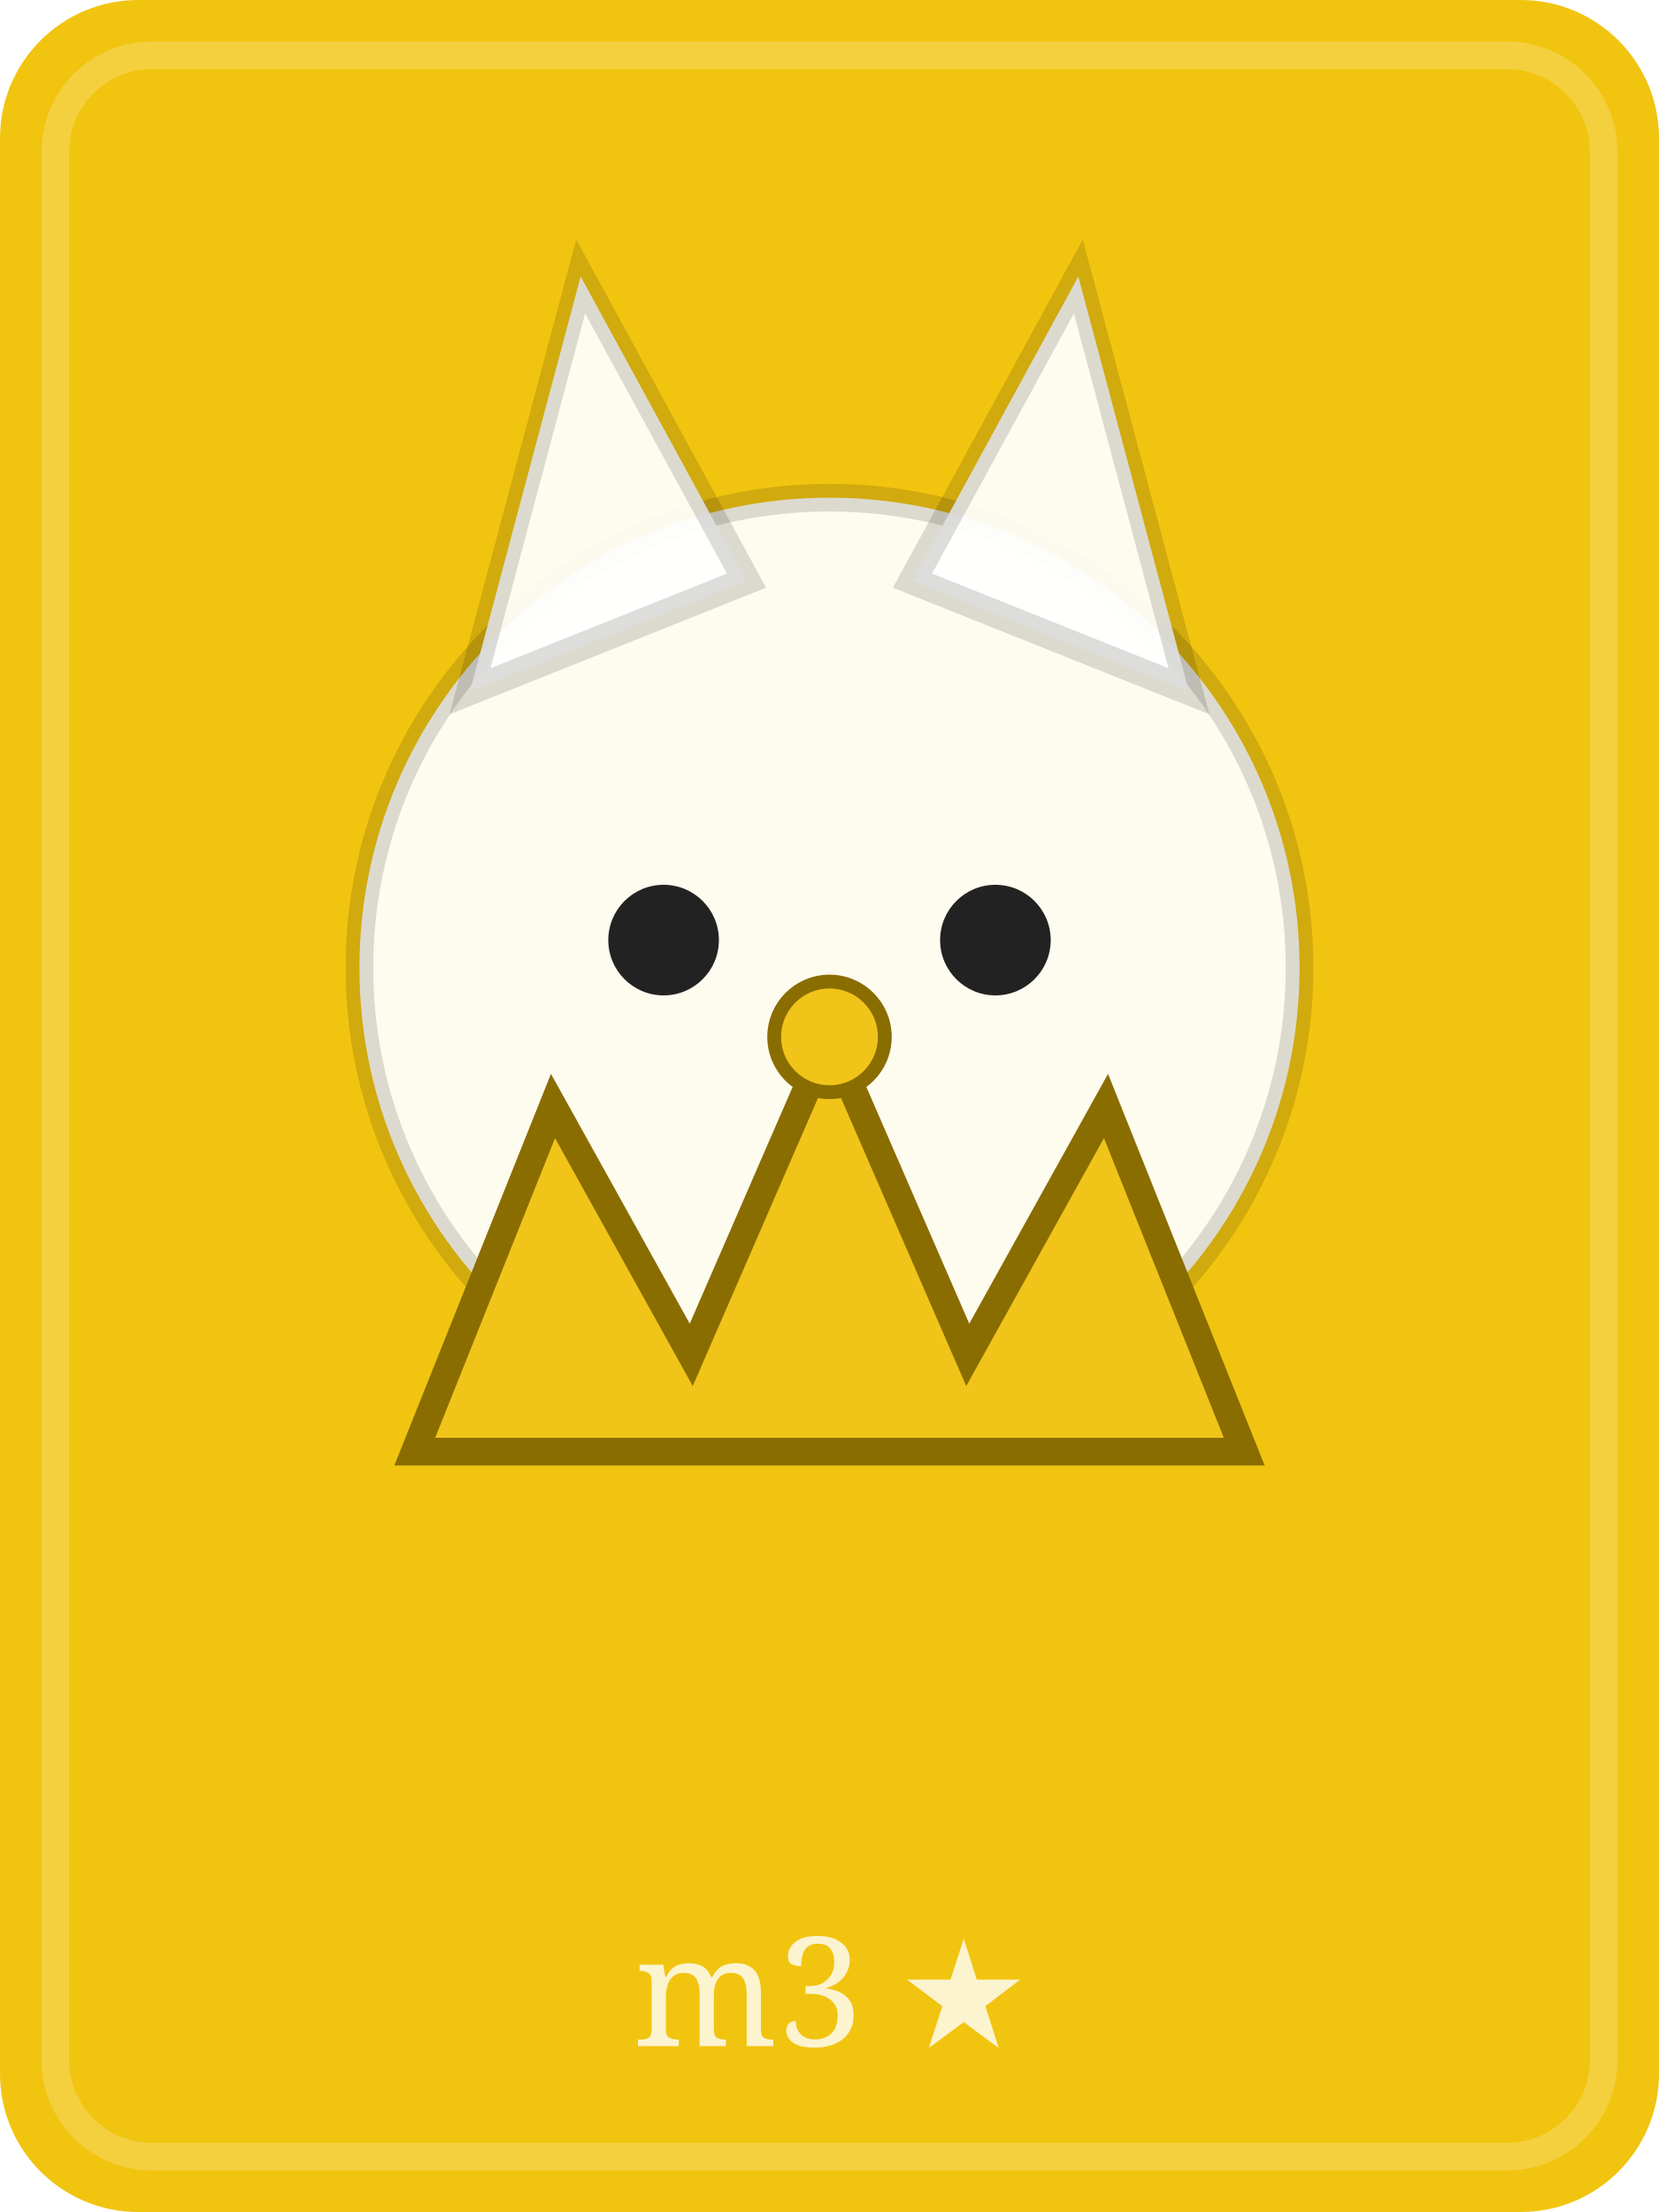
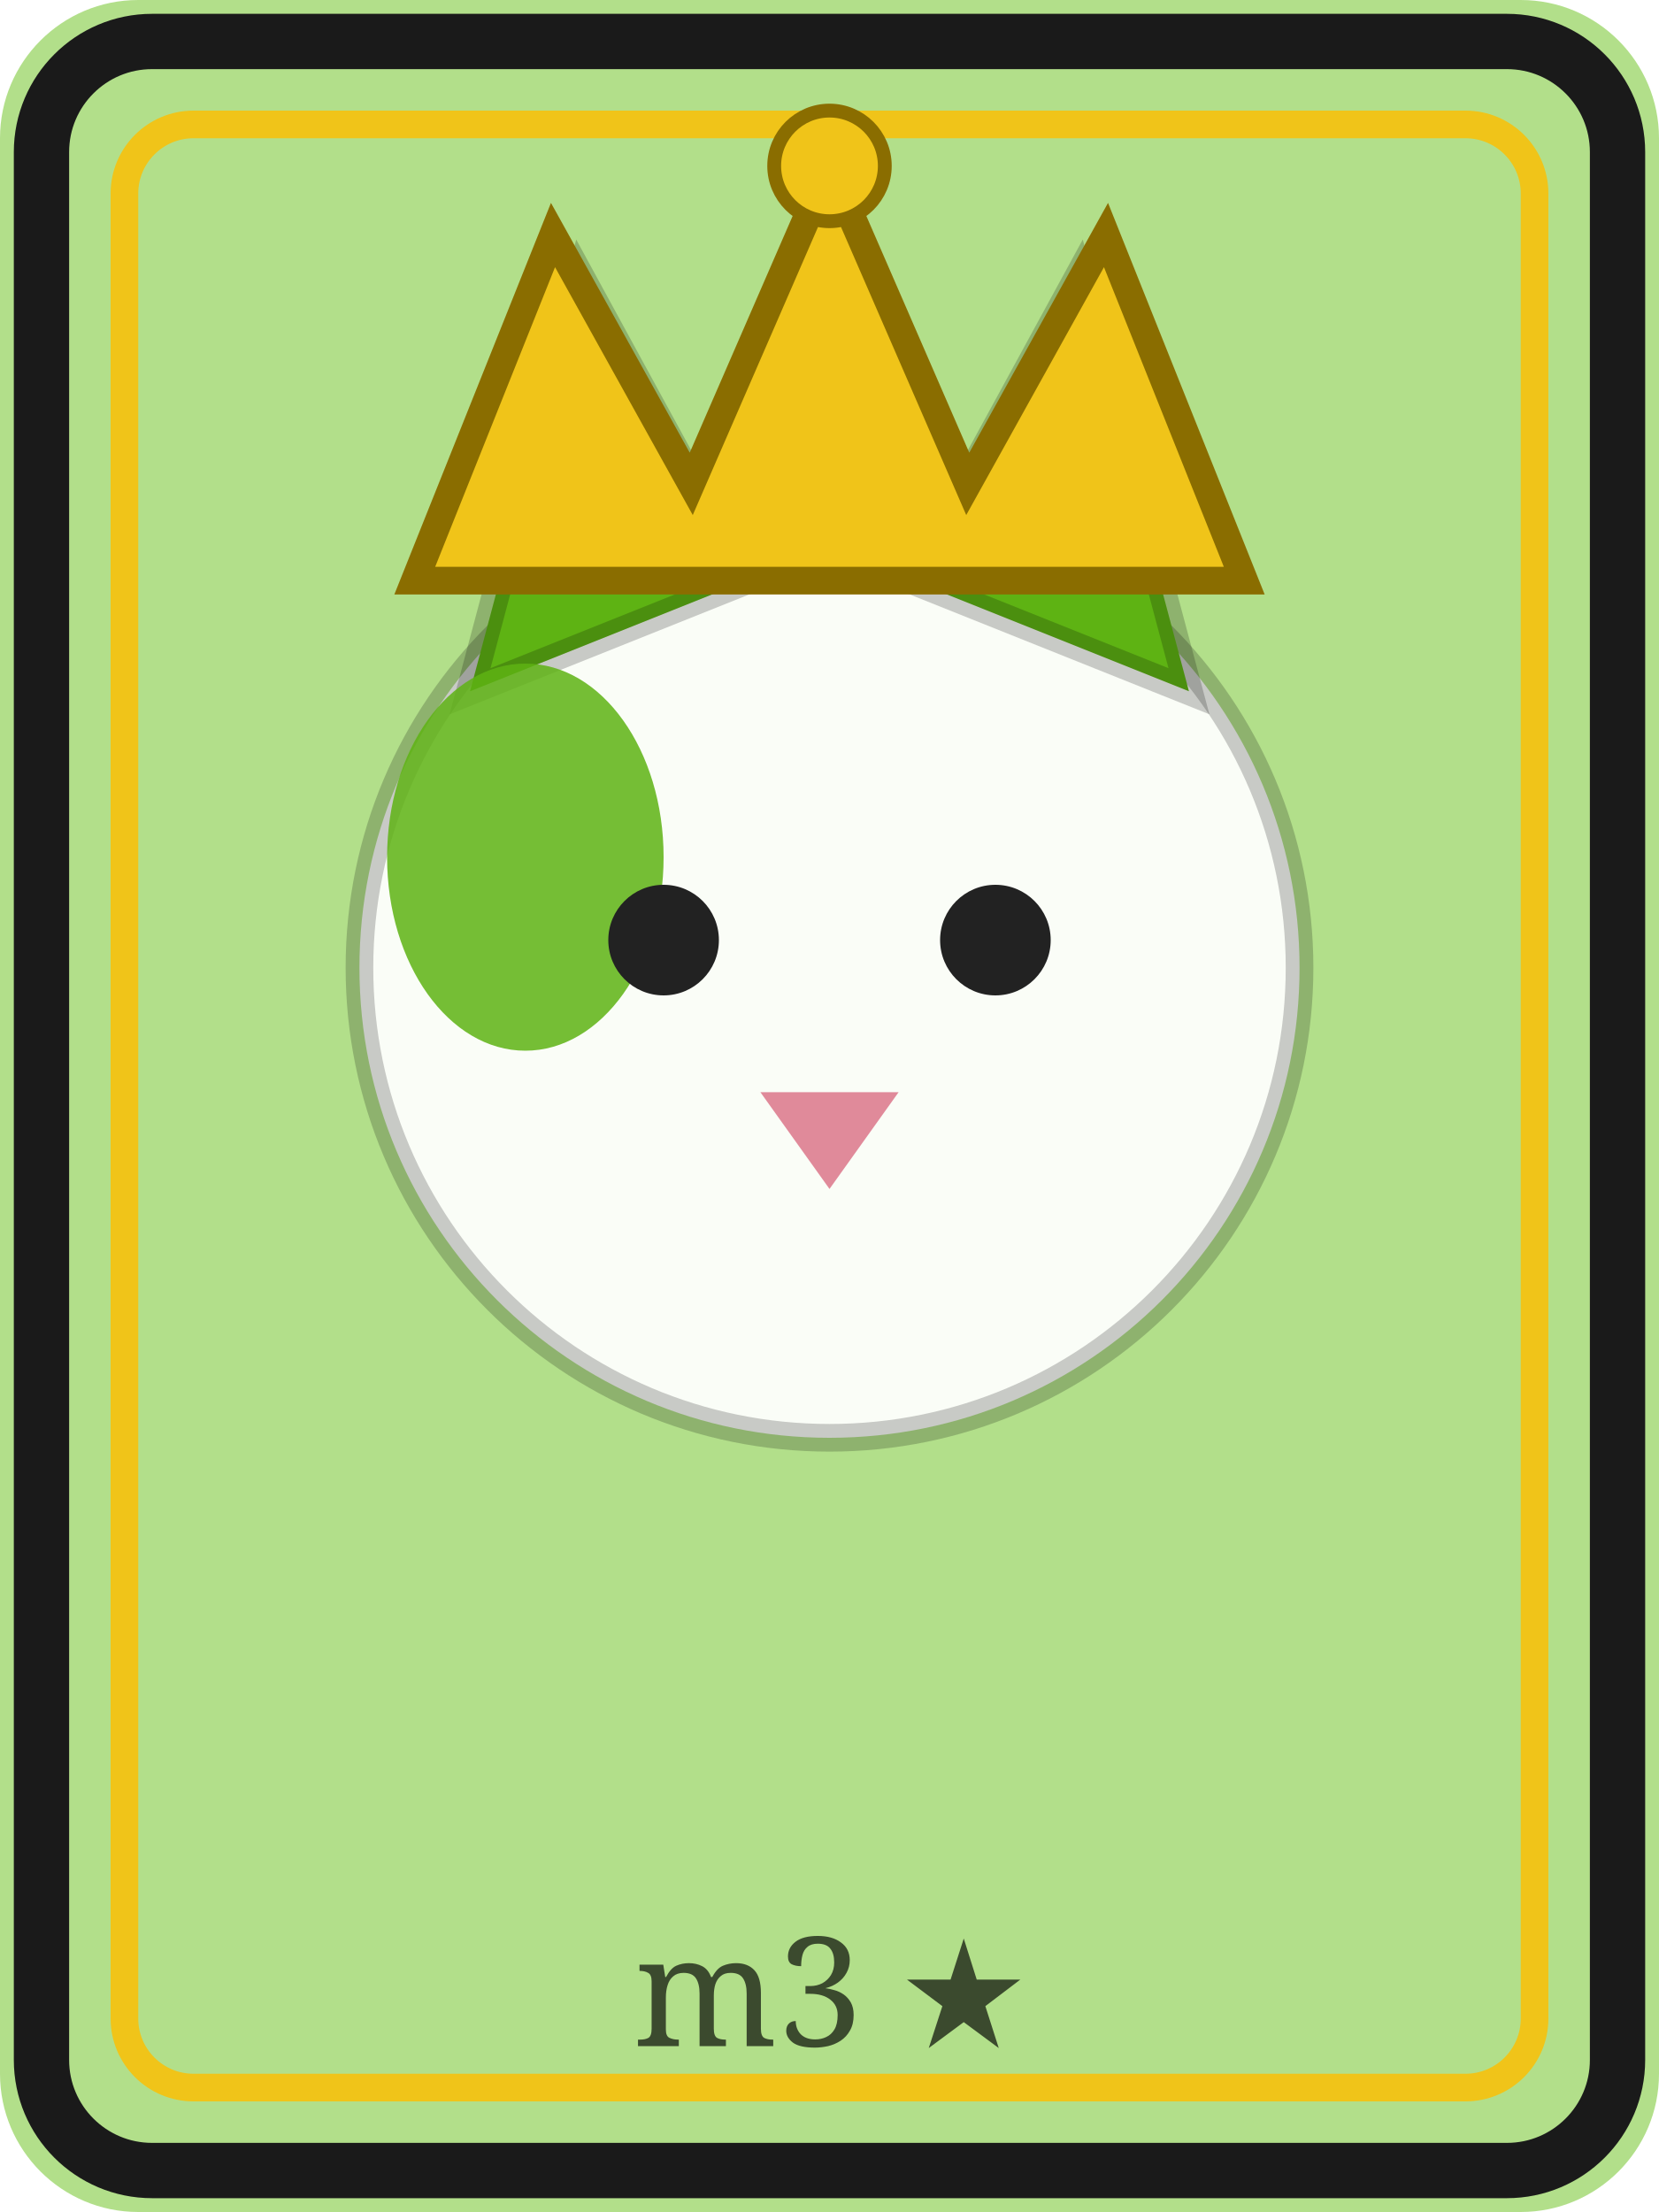
<svg xmlns="http://www.w3.org/2000/svg" viewBox="0 0 120 160">
-   <rect width="120" height="160" rx="10" fill="#f1c40f" />
-   <rect x="4" y="4" width="112" height="152" rx="7" fill="none" stroke="#ffffff33" stroke-width="2" />
-   <circle cx="60" cy="70" r="34" fill="#ffffffee" stroke="#00000022" stroke-width="2" />
-   <polygon points="34,50 42,20 54,42" fill="#ffffffee" stroke="#00000022" stroke-width="2" />
-   <polygon points="86,50 78,20 66,42" fill="#ffffffee" stroke="#00000022" stroke-width="2" />
+   <rect width="120" height="160" rx="10" fill="#B2DF8A" />
+   <rect x="3" y="3" width="114" height="154" rx="8" fill="none" stroke="#1a1a1a" stroke-width="4" />
+   <rect x="9" y="9" width="102" height="142" rx="5" fill="none" stroke="#f0c419" stroke-width="2" />
+   <circle cx="60" cy="70" r="34" fill="#ffffffee" stroke="#00000033" stroke-width="2" />
+   <polygon points="34,50 42,20 54,42" fill="#5eb313" stroke="#00000033" stroke-width="2" />
+   <polygon points="86,50 78,20 66,42" fill="#5eb313" stroke="#00000033" stroke-width="2" />
+   <ellipse cx="38" cy="62" rx="10" ry="14" fill="#5eb313" opacity="0.85" />
  <circle cx="48" cy="68" r="4" fill="#222" />
  <circle cx="72" cy="68" r="4" fill="#222" />
-   <polygon points="60,78 55,84 65,84" fill="#e08a9a" />
-   <polygon points="30,105 40,80 50,98 60,75 70,98 80,80 90,105" fill="#f0c419" stroke="#8a6d00" stroke-width="2" />
-   <circle cx="60" cy="75" r="4" fill="#f0c419" stroke="#8a6d00" stroke-width="1" />
-   <text x="60" y="148" font-family="Georgia,serif" font-size="11" fill="#ffffffcc" text-anchor="middle">m3 ★</text>
+   <polygon points="60,86 55,79 65,79" fill="#e08a9a" />
+   <polygon points="30,42 40,17 50,35 60,12 70,35 80,17 90,42" fill="#f0c419" stroke="#8a6d00" stroke-width="2" />
+   <circle cx="60" cy="12" r="4" fill="#f0c419" stroke="#8a6d00" stroke-width="1" />
+   <text x="60" y="148" font-family="Georgia,serif" font-size="11" fill="#000000aa" text-anchor="middle">m3 ★</text>
</svg>
